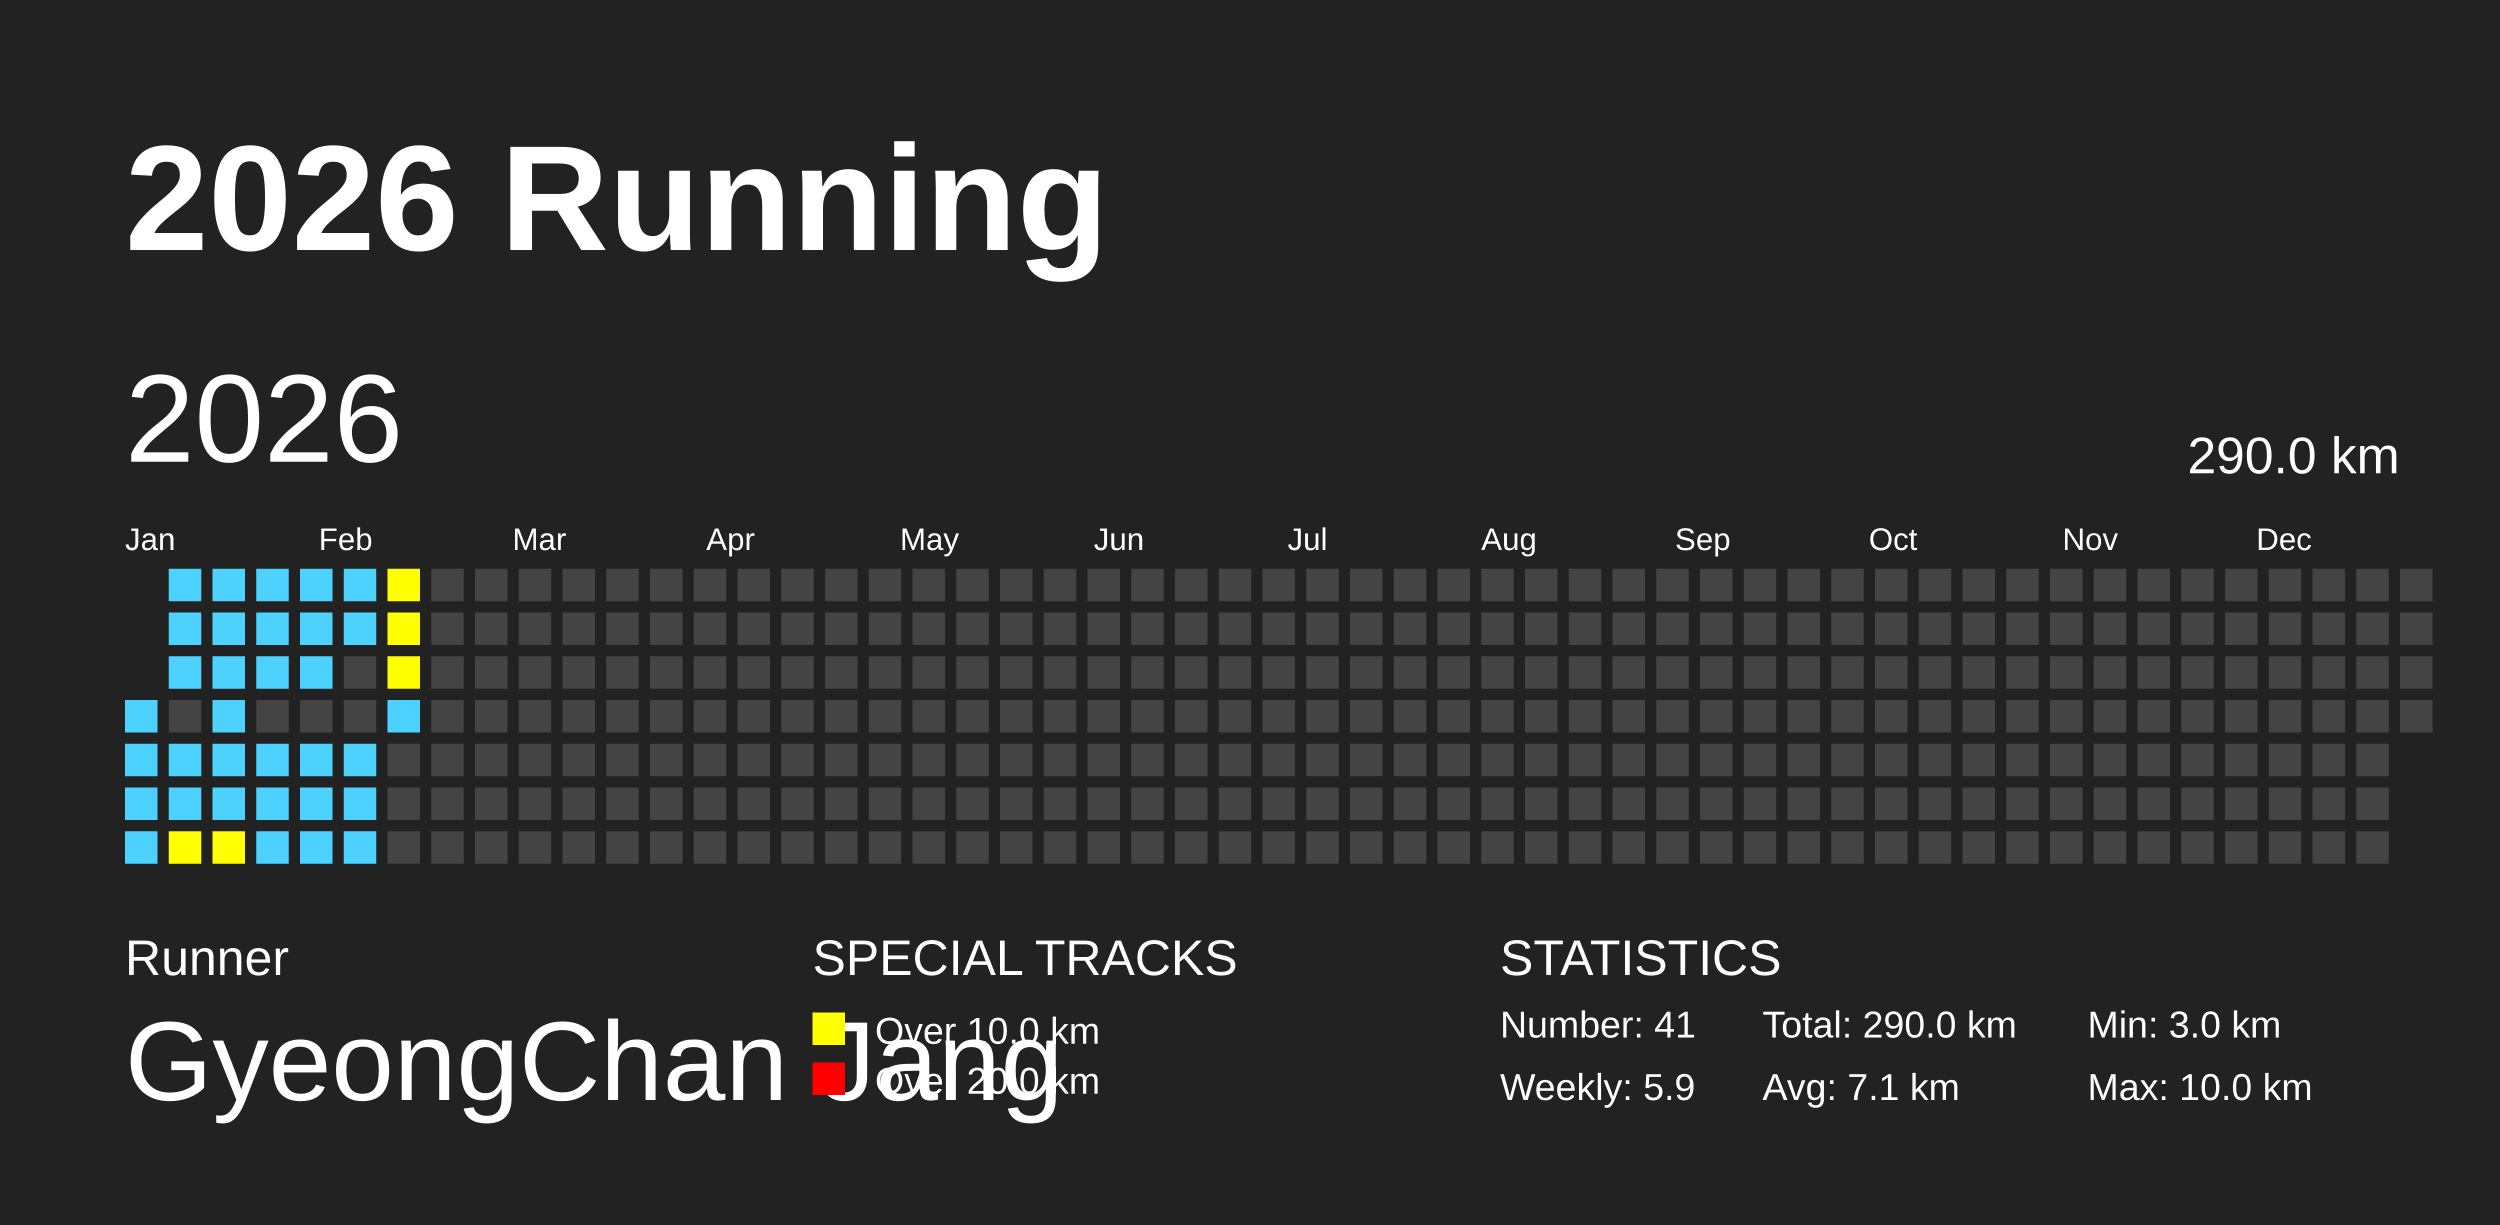
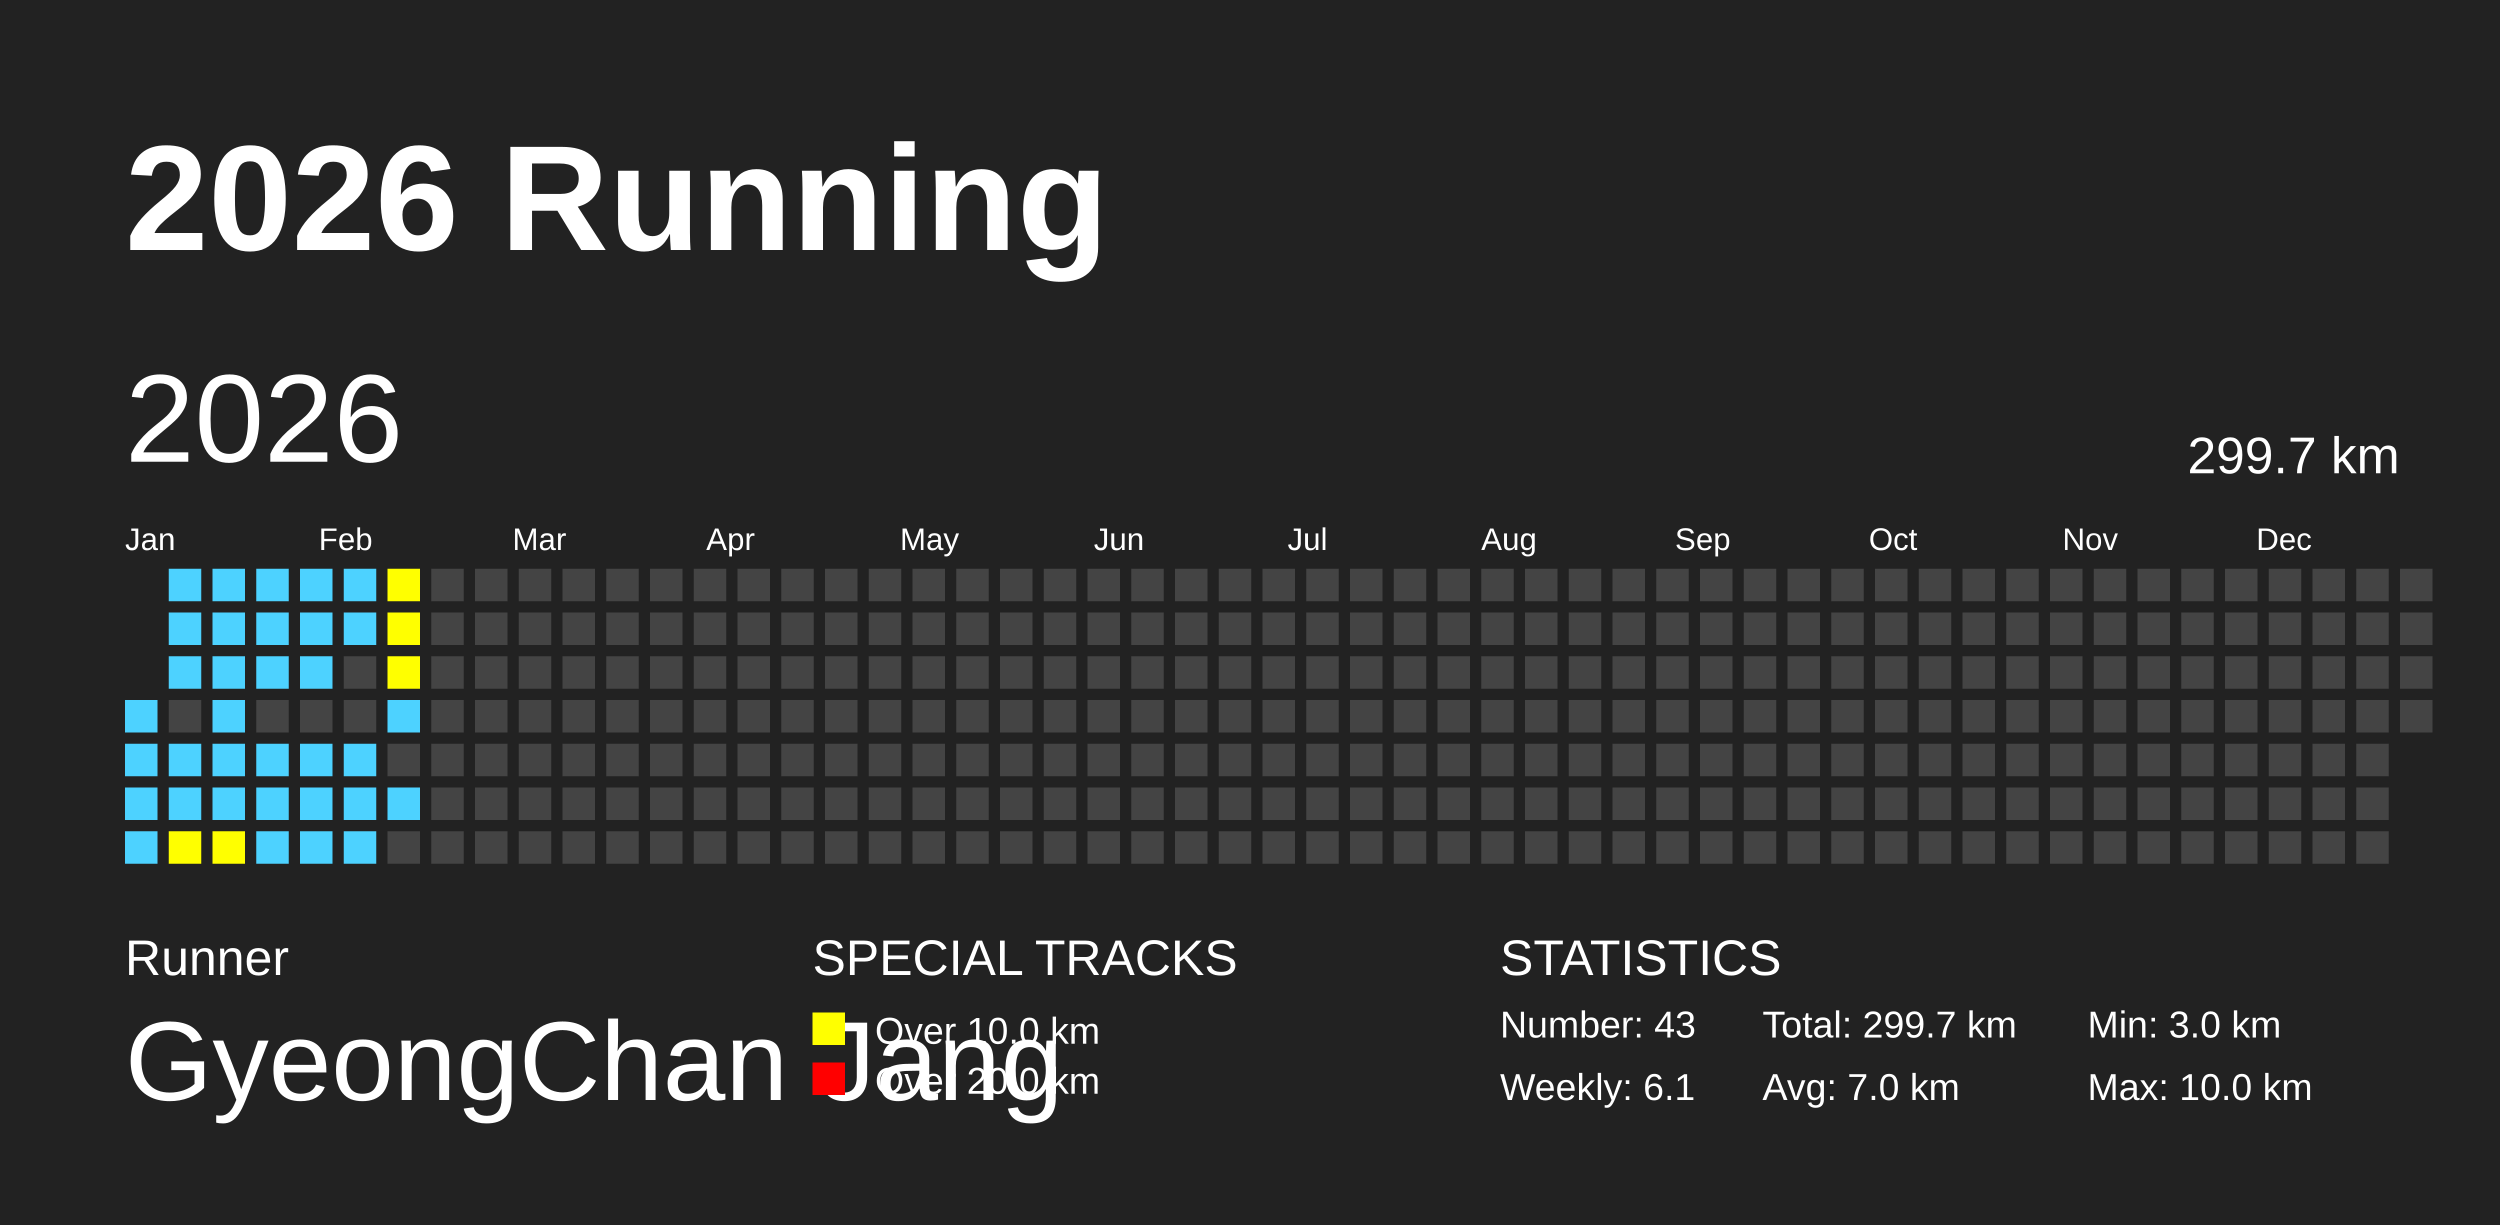
<svg xmlns="http://www.w3.org/2000/svg" baseProfile="full" height="98mm" version="1.1" viewBox="0,0,200,98" width="200mm">
  <defs />
  <rect fill="#222222" height="98" width="200" x="0" y="0" />
  <text fill="#FFFFFF" style="font-size:12px; font-family:Arial; font-weight:bold;" x="10" y="20">2026 Running</text>
  <text fill="#FFFFFF" style="font-size:4px; font-family:Arial" x="10" y="78">Runner</text>
  <text fill="#FFFFFF" style="font-size:9px; font-family:Arial" x="10" y="88">GyeongChan Jang</text>
  <text fill="#FFFFFF" style="font-size:4px; font-family:Arial" x="65" y="78">SPECIAL TRACKS</text>
  <rect fill="yellow" height="2.6" width="2.6" x="65" y="81" />
  <text fill="#FFFFFF" style="font-size:3px; font-family:Arial" x="70" y="83.5">Over 10.0 km</text>
  <rect fill="red" height="2.6" width="2.6" x="65" y="85" />
  <text fill="#FFFFFF" style="font-size:3px; font-family:Arial" x="70" y="87.5">Over 20.0 km</text>
  <text fill="#FFFFFF" style="font-size:4px; font-family:Arial" x="120" y="78">STATISTICS</text>
-   <text fill="#FFFFFF" style="font-size:3px; font-family:Arial" x="120" y="83">Number: 41</text>
-   <text fill="#FFFFFF" style="font-size:3px; font-family:Arial" x="120" y="88">Weekly: 5.9</text>
-   <text fill="#FFFFFF" style="font-size:3px; font-family:Arial" x="141" y="83">Total: 290.0 km</text>
-   <text fill="#FFFFFF" style="font-size:3px; font-family:Arial" x="141" y="88">Avg: 7.1 km</text>
+   <text fill="#FFFFFF" style="font-size:3px; font-family:Arial" x="120" y="83">Number: 43</text>
+   <text fill="#FFFFFF" style="font-size:3px; font-family:Arial" x="120" y="88">Weekly: 6.1</text>
+   <text fill="#FFFFFF" style="font-size:3px; font-family:Arial" x="141" y="83">Total: 299.7 km</text>
+   <text fill="#FFFFFF" style="font-size:3px; font-family:Arial" x="141" y="88">Avg: 7.0 km</text>
  <text fill="#FFFFFF" style="font-size:3px; font-family:Arial" x="167" y="83">Min: 3.0 km</text>
  <text fill="#FFFFFF" style="font-size:3px; font-family:Arial" x="167" y="88">Max: 10.0 km</text>
  <text dominant-baseline="hanging" fill="#FFFFFF" style="font-size:10.0px; font-family:Arial;" x="10" y="30">2026</text>
-   <text dominant-baseline="hanging" fill="#FFFFFF" style="font-size:4.125px; font-family:Arial;" x="175" y="35">290.0 km</text>
+   <text dominant-baseline="hanging" fill="#FFFFFF" style="font-size:4.125px; font-family:Arial;" x="175" y="35">299.7 km</text>
  <text fill="#FFFFFF" style="font-size:2.5px; font-family:Arial" x="10.0" y="44">Jan</text>
  <text fill="#FFFFFF" style="font-size:2.5px; font-family:Arial" x="25.5" y="44">Feb</text>
  <text fill="#FFFFFF" style="font-size:2.5px; font-family:Arial" x="41.0" y="44">Mar</text>
  <text fill="#FFFFFF" style="font-size:2.5px; font-family:Arial" x="56.5" y="44">Apr</text>
  <text fill="#FFFFFF" style="font-size:2.5px; font-family:Arial" x="72.0" y="44">May</text>
  <text fill="#FFFFFF" style="font-size:2.5px; font-family:Arial" x="87.5" y="44">Jun</text>
  <text fill="#FFFFFF" style="font-size:2.5px; font-family:Arial" x="103.0" y="44">Jul</text>
  <text fill="#FFFFFF" style="font-size:2.5px; font-family:Arial" x="118.5" y="44">Aug</text>
  <text fill="#FFFFFF" style="font-size:2.5px; font-family:Arial" x="134.0" y="44">Sep</text>
  <text fill="#FFFFFF" style="font-size:2.5px; font-family:Arial" x="149.5" y="44">Oct</text>
  <text fill="#FFFFFF" style="font-size:2.5px; font-family:Arial" x="165.0" y="44">Nov</text>
  <text fill="#FFFFFF" style="font-size:2.5px; font-family:Arial" x="180.5" y="44">Dec</text>
  <rect fill="#4DD2FF" height="2.6" width="2.6" x="10.0" y="56.0" />
  <rect fill="#4DD2FF" height="2.6" width="2.6" x="10.0" y="59.5" />
  <rect fill="#4DD2FF" height="2.6" width="2.6" x="10.0" y="63.0" />
  <rect fill="#4DD2FF" height="2.6" width="2.6" x="10.0" y="66.5" />
  <rect fill="#4DD2FF" height="2.6" width="2.6" x="13.5" y="45.5" />
  <rect fill="#4DD2FF" height="2.6" width="2.6" x="13.5" y="49.0" />
  <rect fill="#4DD2FF" height="2.6" width="2.6" x="13.5" y="52.5" />
  <rect fill="#444444" height="2.6" width="2.6" x="13.5" y="56.0" />
  <rect fill="#4DD2FF" height="2.6" width="2.6" x="13.5" y="59.5" />
  <rect fill="#4DD2FF" height="2.6" width="2.6" x="13.5" y="63.0" />
  <rect fill="yellow" height="2.6" width="2.6" x="13.5" y="66.5" />
  <rect fill="#4DD2FF" height="2.6" width="2.6" x="17.0" y="45.5" />
  <rect fill="#4DD2FF" height="2.6" width="2.6" x="17.0" y="49.0" />
  <rect fill="#4DD2FF" height="2.6" width="2.6" x="17.0" y="52.5" />
  <rect fill="#4DD2FF" height="2.6" width="2.6" x="17.0" y="56.0" />
  <rect fill="#4DD2FF" height="2.6" width="2.6" x="17.0" y="59.5" />
  <rect fill="#4DD2FF" height="2.6" width="2.6" x="17.0" y="63.0" />
  <rect fill="yellow" height="2.6" width="2.6" x="17.0" y="66.5" />
  <rect fill="#4DD2FF" height="2.6" width="2.6" x="20.5" y="45.5" />
  <rect fill="#4DD2FF" height="2.6" width="2.6" x="20.5" y="49.0" />
  <rect fill="#4DD2FF" height="2.6" width="2.6" x="20.5" y="52.5" />
  <rect fill="#444444" height="2.6" width="2.6" x="20.5" y="56.0" />
  <rect fill="#4DD2FF" height="2.6" width="2.6" x="20.5" y="59.5" />
  <rect fill="#4DD2FF" height="2.6" width="2.6" x="20.5" y="63.0" />
  <rect fill="#4DD2FF" height="2.6" width="2.6" x="20.5" y="66.5" />
  <rect fill="#4DD2FF" height="2.6" width="2.6" x="24.0" y="45.5" />
  <rect fill="#4DD2FF" height="2.6" width="2.6" x="24.0" y="49.0" />
  <rect fill="#4DD2FF" height="2.6" width="2.6" x="24.0" y="52.5" />
  <rect fill="#444444" height="2.6" width="2.6" x="24.0" y="56.0" />
  <rect fill="#4DD2FF" height="2.6" width="2.6" x="24.0" y="59.5" />
  <rect fill="#4DD2FF" height="2.6" width="2.6" x="24.0" y="63.0" />
  <rect fill="#4DD2FF" height="2.6" width="2.6" x="24.0" y="66.5" />
  <rect fill="#4DD2FF" height="2.6" width="2.6" x="27.5" y="45.5" />
  <rect fill="#4DD2FF" height="2.6" width="2.6" x="27.5" y="49.0" />
  <rect fill="#444444" height="2.6" width="2.6" x="27.5" y="52.5" />
  <rect fill="#444444" height="2.6" width="2.6" x="27.5" y="56.0" />
  <rect fill="#4DD2FF" height="2.6" width="2.6" x="27.5" y="59.5" />
  <rect fill="#4DD2FF" height="2.6" width="2.6" x="27.5" y="63.0" />
  <rect fill="#4DD2FF" height="2.6" width="2.6" x="27.5" y="66.5" />
  <rect fill="yellow" height="2.6" width="2.6" x="31.0" y="45.5" />
  <rect fill="yellow" height="2.6" width="2.6" x="31.0" y="49.0" />
  <rect fill="yellow" height="2.6" width="2.6" x="31.0" y="52.5" />
  <rect fill="#4DD2FF" height="2.6" width="2.6" x="31.0" y="56.0" />
  <rect fill="#444444" height="2.6" width="2.6" x="31.0" y="59.5" />
-   <rect fill="#444444" height="2.6" width="2.6" x="31.0" y="63.0" />
+   <rect fill="#4DD2FF" height="2.6" width="2.6" x="31.0" y="63.0" />
  <rect fill="#444444" height="2.6" width="2.6" x="31.0" y="66.5" />
  <rect fill="#444444" height="2.6" width="2.6" x="34.5" y="45.5" />
  <rect fill="#444444" height="2.6" width="2.6" x="34.5" y="49.0" />
  <rect fill="#444444" height="2.6" width="2.6" x="34.5" y="52.5" />
  <rect fill="#444444" height="2.6" width="2.6" x="34.5" y="56.0" />
  <rect fill="#444444" height="2.6" width="2.6" x="34.5" y="59.5" />
  <rect fill="#444444" height="2.6" width="2.6" x="34.5" y="63.0" />
  <rect fill="#444444" height="2.6" width="2.6" x="34.5" y="66.5" />
  <rect fill="#444444" height="2.6" width="2.6" x="38.0" y="45.5" />
  <rect fill="#444444" height="2.6" width="2.6" x="38.0" y="49.0" />
  <rect fill="#444444" height="2.6" width="2.6" x="38.0" y="52.5" />
  <rect fill="#444444" height="2.6" width="2.6" x="38.0" y="56.0" />
  <rect fill="#444444" height="2.6" width="2.6" x="38.0" y="59.5" />
  <rect fill="#444444" height="2.6" width="2.6" x="38.0" y="63.0" />
  <rect fill="#444444" height="2.6" width="2.6" x="38.0" y="66.5" />
  <rect fill="#444444" height="2.6" width="2.6" x="41.5" y="45.5" />
  <rect fill="#444444" height="2.6" width="2.6" x="41.5" y="49.0" />
  <rect fill="#444444" height="2.6" width="2.6" x="41.5" y="52.5" />
  <rect fill="#444444" height="2.6" width="2.6" x="41.5" y="56.0" />
  <rect fill="#444444" height="2.6" width="2.6" x="41.5" y="59.5" />
  <rect fill="#444444" height="2.6" width="2.6" x="41.5" y="63.0" />
  <rect fill="#444444" height="2.6" width="2.6" x="41.5" y="66.5" />
  <rect fill="#444444" height="2.6" width="2.6" x="45.0" y="45.5" />
  <rect fill="#444444" height="2.6" width="2.6" x="45.0" y="49.0" />
  <rect fill="#444444" height="2.6" width="2.6" x="45.0" y="52.5" />
  <rect fill="#444444" height="2.6" width="2.6" x="45.0" y="56.0" />
  <rect fill="#444444" height="2.6" width="2.6" x="45.0" y="59.5" />
  <rect fill="#444444" height="2.6" width="2.6" x="45.0" y="63.0" />
  <rect fill="#444444" height="2.6" width="2.6" x="45.0" y="66.5" />
  <rect fill="#444444" height="2.6" width="2.6" x="48.5" y="45.5" />
  <rect fill="#444444" height="2.6" width="2.6" x="48.5" y="49.0" />
  <rect fill="#444444" height="2.6" width="2.6" x="48.5" y="52.5" />
  <rect fill="#444444" height="2.6" width="2.6" x="48.5" y="56.0" />
  <rect fill="#444444" height="2.6" width="2.6" x="48.5" y="59.5" />
  <rect fill="#444444" height="2.6" width="2.6" x="48.5" y="63.0" />
  <rect fill="#444444" height="2.6" width="2.6" x="48.5" y="66.5" />
  <rect fill="#444444" height="2.6" width="2.6" x="52.0" y="45.5" />
  <rect fill="#444444" height="2.6" width="2.6" x="52.0" y="49.0" />
  <rect fill="#444444" height="2.6" width="2.6" x="52.0" y="52.5" />
  <rect fill="#444444" height="2.6" width="2.6" x="52.0" y="56.0" />
  <rect fill="#444444" height="2.6" width="2.6" x="52.0" y="59.5" />
  <rect fill="#444444" height="2.6" width="2.6" x="52.0" y="63.0" />
  <rect fill="#444444" height="2.6" width="2.6" x="52.0" y="66.5" />
  <rect fill="#444444" height="2.6" width="2.6" x="55.5" y="45.5" />
  <rect fill="#444444" height="2.6" width="2.6" x="55.5" y="49.0" />
  <rect fill="#444444" height="2.6" width="2.6" x="55.5" y="52.5" />
  <rect fill="#444444" height="2.6" width="2.6" x="55.5" y="56.0" />
  <rect fill="#444444" height="2.6" width="2.6" x="55.5" y="59.5" />
  <rect fill="#444444" height="2.6" width="2.6" x="55.5" y="63.0" />
  <rect fill="#444444" height="2.6" width="2.6" x="55.5" y="66.5" />
  <rect fill="#444444" height="2.6" width="2.6" x="59.0" y="45.5" />
  <rect fill="#444444" height="2.6" width="2.6" x="59.0" y="49.0" />
  <rect fill="#444444" height="2.6" width="2.6" x="59.0" y="52.5" />
  <rect fill="#444444" height="2.6" width="2.6" x="59.0" y="56.0" />
  <rect fill="#444444" height="2.6" width="2.6" x="59.0" y="59.5" />
  <rect fill="#444444" height="2.6" width="2.6" x="59.0" y="63.0" />
  <rect fill="#444444" height="2.6" width="2.6" x="59.0" y="66.5" />
  <rect fill="#444444" height="2.6" width="2.6" x="62.5" y="45.5" />
  <rect fill="#444444" height="2.6" width="2.6" x="62.5" y="49.0" />
  <rect fill="#444444" height="2.6" width="2.6" x="62.5" y="52.5" />
  <rect fill="#444444" height="2.6" width="2.6" x="62.5" y="56.0" />
  <rect fill="#444444" height="2.6" width="2.6" x="62.5" y="59.5" />
  <rect fill="#444444" height="2.6" width="2.6" x="62.5" y="63.0" />
  <rect fill="#444444" height="2.6" width="2.6" x="62.5" y="66.5" />
  <rect fill="#444444" height="2.6" width="2.6" x="66.0" y="45.5" />
  <rect fill="#444444" height="2.6" width="2.6" x="66.0" y="49.0" />
  <rect fill="#444444" height="2.6" width="2.6" x="66.0" y="52.5" />
  <rect fill="#444444" height="2.6" width="2.6" x="66.0" y="56.0" />
  <rect fill="#444444" height="2.6" width="2.6" x="66.0" y="59.5" />
  <rect fill="#444444" height="2.6" width="2.6" x="66.0" y="63.0" />
  <rect fill="#444444" height="2.6" width="2.6" x="66.0" y="66.5" />
  <rect fill="#444444" height="2.6" width="2.6" x="69.5" y="45.5" />
  <rect fill="#444444" height="2.6" width="2.6" x="69.5" y="49.0" />
  <rect fill="#444444" height="2.6" width="2.6" x="69.5" y="52.5" />
  <rect fill="#444444" height="2.6" width="2.6" x="69.5" y="56.0" />
  <rect fill="#444444" height="2.6" width="2.6" x="69.5" y="59.5" />
  <rect fill="#444444" height="2.6" width="2.6" x="69.5" y="63.0" />
  <rect fill="#444444" height="2.6" width="2.6" x="69.5" y="66.5" />
  <rect fill="#444444" height="2.6" width="2.6" x="73.0" y="45.5" />
  <rect fill="#444444" height="2.6" width="2.6" x="73.0" y="49.0" />
  <rect fill="#444444" height="2.6" width="2.6" x="73.0" y="52.5" />
  <rect fill="#444444" height="2.6" width="2.6" x="73.0" y="56.0" />
  <rect fill="#444444" height="2.6" width="2.6" x="73.0" y="59.5" />
  <rect fill="#444444" height="2.6" width="2.6" x="73.0" y="63.0" />
  <rect fill="#444444" height="2.6" width="2.6" x="73.0" y="66.5" />
  <rect fill="#444444" height="2.6" width="2.6" x="76.5" y="45.5" />
  <rect fill="#444444" height="2.6" width="2.6" x="76.5" y="49.0" />
  <rect fill="#444444" height="2.6" width="2.6" x="76.5" y="52.5" />
  <rect fill="#444444" height="2.6" width="2.6" x="76.5" y="56.0" />
  <rect fill="#444444" height="2.6" width="2.6" x="76.5" y="59.5" />
  <rect fill="#444444" height="2.6" width="2.6" x="76.5" y="63.0" />
  <rect fill="#444444" height="2.6" width="2.6" x="76.5" y="66.5" />
  <rect fill="#444444" height="2.6" width="2.6" x="80.0" y="45.5" />
  <rect fill="#444444" height="2.6" width="2.6" x="80.0" y="49.0" />
  <rect fill="#444444" height="2.6" width="2.6" x="80.0" y="52.5" />
  <rect fill="#444444" height="2.6" width="2.6" x="80.0" y="56.0" />
  <rect fill="#444444" height="2.6" width="2.6" x="80.0" y="59.5" />
  <rect fill="#444444" height="2.6" width="2.6" x="80.0" y="63.0" />
  <rect fill="#444444" height="2.6" width="2.6" x="80.0" y="66.5" />
  <rect fill="#444444" height="2.6" width="2.6" x="83.5" y="45.5" />
  <rect fill="#444444" height="2.6" width="2.6" x="83.5" y="49.0" />
  <rect fill="#444444" height="2.6" width="2.6" x="83.5" y="52.5" />
  <rect fill="#444444" height="2.6" width="2.6" x="83.5" y="56.0" />
  <rect fill="#444444" height="2.6" width="2.6" x="83.5" y="59.5" />
  <rect fill="#444444" height="2.6" width="2.6" x="83.5" y="63.0" />
  <rect fill="#444444" height="2.6" width="2.6" x="83.5" y="66.5" />
  <rect fill="#444444" height="2.6" width="2.6" x="87.0" y="45.5" />
  <rect fill="#444444" height="2.6" width="2.6" x="87.0" y="49.0" />
  <rect fill="#444444" height="2.6" width="2.6" x="87.0" y="52.5" />
  <rect fill="#444444" height="2.6" width="2.6" x="87.0" y="56.0" />
  <rect fill="#444444" height="2.6" width="2.6" x="87.0" y="59.5" />
  <rect fill="#444444" height="2.6" width="2.6" x="87.0" y="63.0" />
  <rect fill="#444444" height="2.6" width="2.6" x="87.0" y="66.5" />
  <rect fill="#444444" height="2.6" width="2.6" x="90.5" y="45.5" />
  <rect fill="#444444" height="2.6" width="2.6" x="90.5" y="49.0" />
  <rect fill="#444444" height="2.6" width="2.6" x="90.5" y="52.5" />
  <rect fill="#444444" height="2.6" width="2.6" x="90.5" y="56.0" />
  <rect fill="#444444" height="2.6" width="2.6" x="90.5" y="59.5" />
  <rect fill="#444444" height="2.6" width="2.6" x="90.5" y="63.0" />
  <rect fill="#444444" height="2.6" width="2.6" x="90.5" y="66.5" />
  <rect fill="#444444" height="2.6" width="2.6" x="94.0" y="45.5" />
  <rect fill="#444444" height="2.6" width="2.6" x="94.0" y="49.0" />
  <rect fill="#444444" height="2.6" width="2.6" x="94.0" y="52.5" />
  <rect fill="#444444" height="2.6" width="2.6" x="94.0" y="56.0" />
  <rect fill="#444444" height="2.6" width="2.6" x="94.0" y="59.5" />
  <rect fill="#444444" height="2.6" width="2.6" x="94.0" y="63.0" />
  <rect fill="#444444" height="2.6" width="2.6" x="94.0" y="66.5" />
  <rect fill="#444444" height="2.6" width="2.6" x="97.5" y="45.5" />
  <rect fill="#444444" height="2.6" width="2.6" x="97.5" y="49.0" />
  <rect fill="#444444" height="2.6" width="2.6" x="97.5" y="52.5" />
  <rect fill="#444444" height="2.6" width="2.6" x="97.5" y="56.0" />
  <rect fill="#444444" height="2.6" width="2.6" x="97.5" y="59.5" />
  <rect fill="#444444" height="2.6" width="2.6" x="97.5" y="63.0" />
  <rect fill="#444444" height="2.6" width="2.6" x="97.5" y="66.5" />
  <rect fill="#444444" height="2.6" width="2.6" x="101.0" y="45.5" />
  <rect fill="#444444" height="2.6" width="2.6" x="101.0" y="49.0" />
  <rect fill="#444444" height="2.6" width="2.6" x="101.0" y="52.5" />
  <rect fill="#444444" height="2.6" width="2.6" x="101.0" y="56.0" />
  <rect fill="#444444" height="2.6" width="2.6" x="101.0" y="59.5" />
  <rect fill="#444444" height="2.6" width="2.6" x="101.0" y="63.0" />
  <rect fill="#444444" height="2.6" width="2.6" x="101.0" y="66.5" />
  <rect fill="#444444" height="2.6" width="2.6" x="104.5" y="45.5" />
  <rect fill="#444444" height="2.6" width="2.6" x="104.5" y="49.0" />
  <rect fill="#444444" height="2.6" width="2.6" x="104.5" y="52.5" />
  <rect fill="#444444" height="2.6" width="2.6" x="104.5" y="56.0" />
  <rect fill="#444444" height="2.6" width="2.6" x="104.5" y="59.5" />
  <rect fill="#444444" height="2.6" width="2.6" x="104.5" y="63.0" />
  <rect fill="#444444" height="2.6" width="2.6" x="104.5" y="66.5" />
  <rect fill="#444444" height="2.6" width="2.6" x="108.0" y="45.5" />
  <rect fill="#444444" height="2.6" width="2.6" x="108.0" y="49.0" />
  <rect fill="#444444" height="2.6" width="2.6" x="108.0" y="52.5" />
  <rect fill="#444444" height="2.6" width="2.6" x="108.0" y="56.0" />
  <rect fill="#444444" height="2.6" width="2.6" x="108.0" y="59.5" />
  <rect fill="#444444" height="2.6" width="2.6" x="108.0" y="63.0" />
  <rect fill="#444444" height="2.6" width="2.6" x="108.0" y="66.5" />
  <rect fill="#444444" height="2.6" width="2.6" x="111.5" y="45.5" />
  <rect fill="#444444" height="2.6" width="2.6" x="111.5" y="49.0" />
  <rect fill="#444444" height="2.6" width="2.6" x="111.5" y="52.5" />
  <rect fill="#444444" height="2.6" width="2.6" x="111.5" y="56.0" />
  <rect fill="#444444" height="2.6" width="2.6" x="111.5" y="59.5" />
  <rect fill="#444444" height="2.6" width="2.6" x="111.5" y="63.0" />
  <rect fill="#444444" height="2.6" width="2.6" x="111.5" y="66.5" />
  <rect fill="#444444" height="2.6" width="2.6" x="115.0" y="45.5" />
  <rect fill="#444444" height="2.6" width="2.6" x="115.0" y="49.0" />
  <rect fill="#444444" height="2.6" width="2.6" x="115.0" y="52.5" />
  <rect fill="#444444" height="2.6" width="2.6" x="115.0" y="56.0" />
  <rect fill="#444444" height="2.6" width="2.6" x="115.0" y="59.5" />
  <rect fill="#444444" height="2.6" width="2.6" x="115.0" y="63.0" />
  <rect fill="#444444" height="2.6" width="2.6" x="115.0" y="66.5" />
  <rect fill="#444444" height="2.6" width="2.6" x="118.5" y="45.5" />
  <rect fill="#444444" height="2.6" width="2.6" x="118.5" y="49.0" />
  <rect fill="#444444" height="2.6" width="2.6" x="118.5" y="52.5" />
  <rect fill="#444444" height="2.6" width="2.6" x="118.5" y="56.0" />
  <rect fill="#444444" height="2.6" width="2.6" x="118.5" y="59.5" />
  <rect fill="#444444" height="2.6" width="2.6" x="118.5" y="63.0" />
  <rect fill="#444444" height="2.6" width="2.6" x="118.5" y="66.5" />
  <rect fill="#444444" height="2.6" width="2.6" x="122.0" y="45.5" />
  <rect fill="#444444" height="2.6" width="2.6" x="122.0" y="49.0" />
  <rect fill="#444444" height="2.6" width="2.6" x="122.0" y="52.5" />
  <rect fill="#444444" height="2.6" width="2.6" x="122.0" y="56.0" />
  <rect fill="#444444" height="2.6" width="2.6" x="122.0" y="59.5" />
  <rect fill="#444444" height="2.6" width="2.6" x="122.0" y="63.0" />
  <rect fill="#444444" height="2.6" width="2.6" x="122.0" y="66.5" />
  <rect fill="#444444" height="2.6" width="2.6" x="125.5" y="45.5" />
  <rect fill="#444444" height="2.6" width="2.6" x="125.5" y="49.0" />
  <rect fill="#444444" height="2.6" width="2.6" x="125.5" y="52.5" />
  <rect fill="#444444" height="2.6" width="2.6" x="125.5" y="56.0" />
  <rect fill="#444444" height="2.6" width="2.6" x="125.5" y="59.5" />
  <rect fill="#444444" height="2.6" width="2.6" x="125.5" y="63.0" />
  <rect fill="#444444" height="2.6" width="2.6" x="125.5" y="66.5" />
  <rect fill="#444444" height="2.6" width="2.6" x="129.0" y="45.5" />
  <rect fill="#444444" height="2.6" width="2.6" x="129.0" y="49.0" />
  <rect fill="#444444" height="2.6" width="2.6" x="129.0" y="52.5" />
  <rect fill="#444444" height="2.6" width="2.6" x="129.0" y="56.0" />
  <rect fill="#444444" height="2.6" width="2.6" x="129.0" y="59.5" />
  <rect fill="#444444" height="2.6" width="2.6" x="129.0" y="63.0" />
  <rect fill="#444444" height="2.6" width="2.6" x="129.0" y="66.5" />
  <rect fill="#444444" height="2.6" width="2.6" x="132.5" y="45.5" />
  <rect fill="#444444" height="2.6" width="2.6" x="132.5" y="49.0" />
  <rect fill="#444444" height="2.6" width="2.6" x="132.5" y="52.5" />
  <rect fill="#444444" height="2.6" width="2.6" x="132.5" y="56.0" />
  <rect fill="#444444" height="2.6" width="2.6" x="132.5" y="59.5" />
  <rect fill="#444444" height="2.6" width="2.6" x="132.5" y="63.0" />
  <rect fill="#444444" height="2.6" width="2.6" x="132.5" y="66.5" />
  <rect fill="#444444" height="2.6" width="2.6" x="136.0" y="45.5" />
  <rect fill="#444444" height="2.6" width="2.6" x="136.0" y="49.0" />
  <rect fill="#444444" height="2.6" width="2.6" x="136.0" y="52.5" />
  <rect fill="#444444" height="2.6" width="2.6" x="136.0" y="56.0" />
  <rect fill="#444444" height="2.6" width="2.6" x="136.0" y="59.5" />
  <rect fill="#444444" height="2.6" width="2.6" x="136.0" y="63.0" />
  <rect fill="#444444" height="2.6" width="2.6" x="136.0" y="66.5" />
  <rect fill="#444444" height="2.6" width="2.6" x="139.5" y="45.5" />
  <rect fill="#444444" height="2.6" width="2.6" x="139.5" y="49.0" />
  <rect fill="#444444" height="2.6" width="2.6" x="139.5" y="52.5" />
  <rect fill="#444444" height="2.6" width="2.6" x="139.5" y="56.0" />
  <rect fill="#444444" height="2.6" width="2.6" x="139.5" y="59.5" />
  <rect fill="#444444" height="2.6" width="2.6" x="139.5" y="63.0" />
  <rect fill="#444444" height="2.6" width="2.6" x="139.5" y="66.5" />
  <rect fill="#444444" height="2.6" width="2.6" x="143.0" y="45.5" />
  <rect fill="#444444" height="2.6" width="2.6" x="143.0" y="49.0" />
  <rect fill="#444444" height="2.6" width="2.6" x="143.0" y="52.5" />
  <rect fill="#444444" height="2.6" width="2.6" x="143.0" y="56.0" />
  <rect fill="#444444" height="2.6" width="2.6" x="143.0" y="59.5" />
  <rect fill="#444444" height="2.6" width="2.6" x="143.0" y="63.0" />
  <rect fill="#444444" height="2.6" width="2.6" x="143.0" y="66.5" />
  <rect fill="#444444" height="2.6" width="2.6" x="146.5" y="45.5" />
  <rect fill="#444444" height="2.6" width="2.6" x="146.5" y="49.0" />
  <rect fill="#444444" height="2.6" width="2.6" x="146.5" y="52.5" />
  <rect fill="#444444" height="2.6" width="2.6" x="146.5" y="56.0" />
  <rect fill="#444444" height="2.6" width="2.6" x="146.5" y="59.5" />
  <rect fill="#444444" height="2.6" width="2.6" x="146.5" y="63.0" />
  <rect fill="#444444" height="2.6" width="2.6" x="146.5" y="66.5" />
  <rect fill="#444444" height="2.6" width="2.6" x="150.0" y="45.5" />
  <rect fill="#444444" height="2.6" width="2.6" x="150.0" y="49.0" />
  <rect fill="#444444" height="2.6" width="2.6" x="150.0" y="52.5" />
  <rect fill="#444444" height="2.6" width="2.6" x="150.0" y="56.0" />
  <rect fill="#444444" height="2.6" width="2.6" x="150.0" y="59.5" />
  <rect fill="#444444" height="2.6" width="2.6" x="150.0" y="63.0" />
  <rect fill="#444444" height="2.6" width="2.6" x="150.0" y="66.5" />
  <rect fill="#444444" height="2.6" width="2.6" x="153.5" y="45.5" />
  <rect fill="#444444" height="2.6" width="2.6" x="153.5" y="49.0" />
  <rect fill="#444444" height="2.6" width="2.6" x="153.5" y="52.5" />
  <rect fill="#444444" height="2.6" width="2.6" x="153.5" y="56.0" />
  <rect fill="#444444" height="2.6" width="2.6" x="153.5" y="59.5" />
  <rect fill="#444444" height="2.6" width="2.6" x="153.5" y="63.0" />
  <rect fill="#444444" height="2.6" width="2.6" x="153.5" y="66.5" />
  <rect fill="#444444" height="2.6" width="2.6" x="157.0" y="45.5" />
  <rect fill="#444444" height="2.6" width="2.6" x="157.0" y="49.0" />
  <rect fill="#444444" height="2.6" width="2.6" x="157.0" y="52.5" />
  <rect fill="#444444" height="2.6" width="2.6" x="157.0" y="56.0" />
  <rect fill="#444444" height="2.6" width="2.6" x="157.0" y="59.5" />
  <rect fill="#444444" height="2.6" width="2.6" x="157.0" y="63.0" />
  <rect fill="#444444" height="2.6" width="2.6" x="157.0" y="66.5" />
  <rect fill="#444444" height="2.6" width="2.6" x="160.5" y="45.5" />
  <rect fill="#444444" height="2.6" width="2.6" x="160.5" y="49.0" />
  <rect fill="#444444" height="2.6" width="2.6" x="160.5" y="52.5" />
  <rect fill="#444444" height="2.6" width="2.6" x="160.5" y="56.0" />
  <rect fill="#444444" height="2.6" width="2.6" x="160.5" y="59.5" />
  <rect fill="#444444" height="2.6" width="2.6" x="160.5" y="63.0" />
  <rect fill="#444444" height="2.6" width="2.6" x="160.5" y="66.5" />
  <rect fill="#444444" height="2.6" width="2.6" x="164.0" y="45.5" />
  <rect fill="#444444" height="2.6" width="2.6" x="164.0" y="49.0" />
  <rect fill="#444444" height="2.6" width="2.6" x="164.0" y="52.5" />
  <rect fill="#444444" height="2.6" width="2.6" x="164.0" y="56.0" />
  <rect fill="#444444" height="2.6" width="2.6" x="164.0" y="59.5" />
  <rect fill="#444444" height="2.6" width="2.6" x="164.0" y="63.0" />
  <rect fill="#444444" height="2.6" width="2.6" x="164.0" y="66.5" />
  <rect fill="#444444" height="2.6" width="2.6" x="167.5" y="45.5" />
  <rect fill="#444444" height="2.6" width="2.6" x="167.5" y="49.0" />
  <rect fill="#444444" height="2.6" width="2.6" x="167.5" y="52.5" />
  <rect fill="#444444" height="2.6" width="2.6" x="167.5" y="56.0" />
  <rect fill="#444444" height="2.6" width="2.6" x="167.5" y="59.5" />
  <rect fill="#444444" height="2.6" width="2.6" x="167.5" y="63.0" />
  <rect fill="#444444" height="2.6" width="2.6" x="167.5" y="66.5" />
  <rect fill="#444444" height="2.6" width="2.6" x="171.0" y="45.5" />
  <rect fill="#444444" height="2.6" width="2.6" x="171.0" y="49.0" />
  <rect fill="#444444" height="2.6" width="2.6" x="171.0" y="52.5" />
  <rect fill="#444444" height="2.6" width="2.6" x="171.0" y="56.0" />
  <rect fill="#444444" height="2.6" width="2.6" x="171.0" y="59.5" />
  <rect fill="#444444" height="2.6" width="2.6" x="171.0" y="63.0" />
  <rect fill="#444444" height="2.6" width="2.6" x="171.0" y="66.5" />
  <rect fill="#444444" height="2.6" width="2.6" x="174.5" y="45.5" />
  <rect fill="#444444" height="2.6" width="2.6" x="174.5" y="49.0" />
  <rect fill="#444444" height="2.6" width="2.6" x="174.5" y="52.5" />
  <rect fill="#444444" height="2.6" width="2.6" x="174.5" y="56.0" />
  <rect fill="#444444" height="2.6" width="2.6" x="174.5" y="59.5" />
  <rect fill="#444444" height="2.6" width="2.6" x="174.5" y="63.0" />
  <rect fill="#444444" height="2.6" width="2.6" x="174.5" y="66.5" />
  <rect fill="#444444" height="2.6" width="2.6" x="178.0" y="45.5" />
  <rect fill="#444444" height="2.6" width="2.6" x="178.0" y="49.0" />
  <rect fill="#444444" height="2.6" width="2.6" x="178.0" y="52.5" />
  <rect fill="#444444" height="2.6" width="2.6" x="178.0" y="56.0" />
  <rect fill="#444444" height="2.6" width="2.6" x="178.0" y="59.5" />
  <rect fill="#444444" height="2.6" width="2.6" x="178.0" y="63.0" />
  <rect fill="#444444" height="2.6" width="2.6" x="178.0" y="66.5" />
  <rect fill="#444444" height="2.6" width="2.6" x="181.5" y="45.5" />
  <rect fill="#444444" height="2.6" width="2.6" x="181.5" y="49.0" />
  <rect fill="#444444" height="2.6" width="2.6" x="181.5" y="52.5" />
  <rect fill="#444444" height="2.6" width="2.6" x="181.5" y="56.0" />
  <rect fill="#444444" height="2.6" width="2.6" x="181.5" y="59.5" />
  <rect fill="#444444" height="2.6" width="2.6" x="181.5" y="63.0" />
  <rect fill="#444444" height="2.6" width="2.6" x="181.5" y="66.5" />
  <rect fill="#444444" height="2.6" width="2.6" x="185.0" y="45.5" />
  <rect fill="#444444" height="2.6" width="2.6" x="185.0" y="49.0" />
  <rect fill="#444444" height="2.6" width="2.6" x="185.0" y="52.5" />
  <rect fill="#444444" height="2.6" width="2.6" x="185.0" y="56.0" />
  <rect fill="#444444" height="2.6" width="2.6" x="185.0" y="59.5" />
  <rect fill="#444444" height="2.6" width="2.6" x="185.0" y="63.0" />
  <rect fill="#444444" height="2.6" width="2.6" x="185.0" y="66.5" />
  <rect fill="#444444" height="2.6" width="2.6" x="188.5" y="45.5" />
  <rect fill="#444444" height="2.6" width="2.6" x="188.5" y="49.0" />
  <rect fill="#444444" height="2.6" width="2.6" x="188.5" y="52.5" />
  <rect fill="#444444" height="2.6" width="2.6" x="188.5" y="56.0" />
  <rect fill="#444444" height="2.6" width="2.6" x="188.5" y="59.5" />
  <rect fill="#444444" height="2.6" width="2.6" x="188.5" y="63.0" />
  <rect fill="#444444" height="2.6" width="2.6" x="188.5" y="66.5" />
  <rect fill="#444444" height="2.6" width="2.6" x="192.0" y="45.5" />
  <rect fill="#444444" height="2.6" width="2.6" x="192.0" y="49.0" />
  <rect fill="#444444" height="2.6" width="2.6" x="192.0" y="52.5" />
  <rect fill="#444444" height="2.6" width="2.6" x="192.0" y="56.0" />
</svg>
